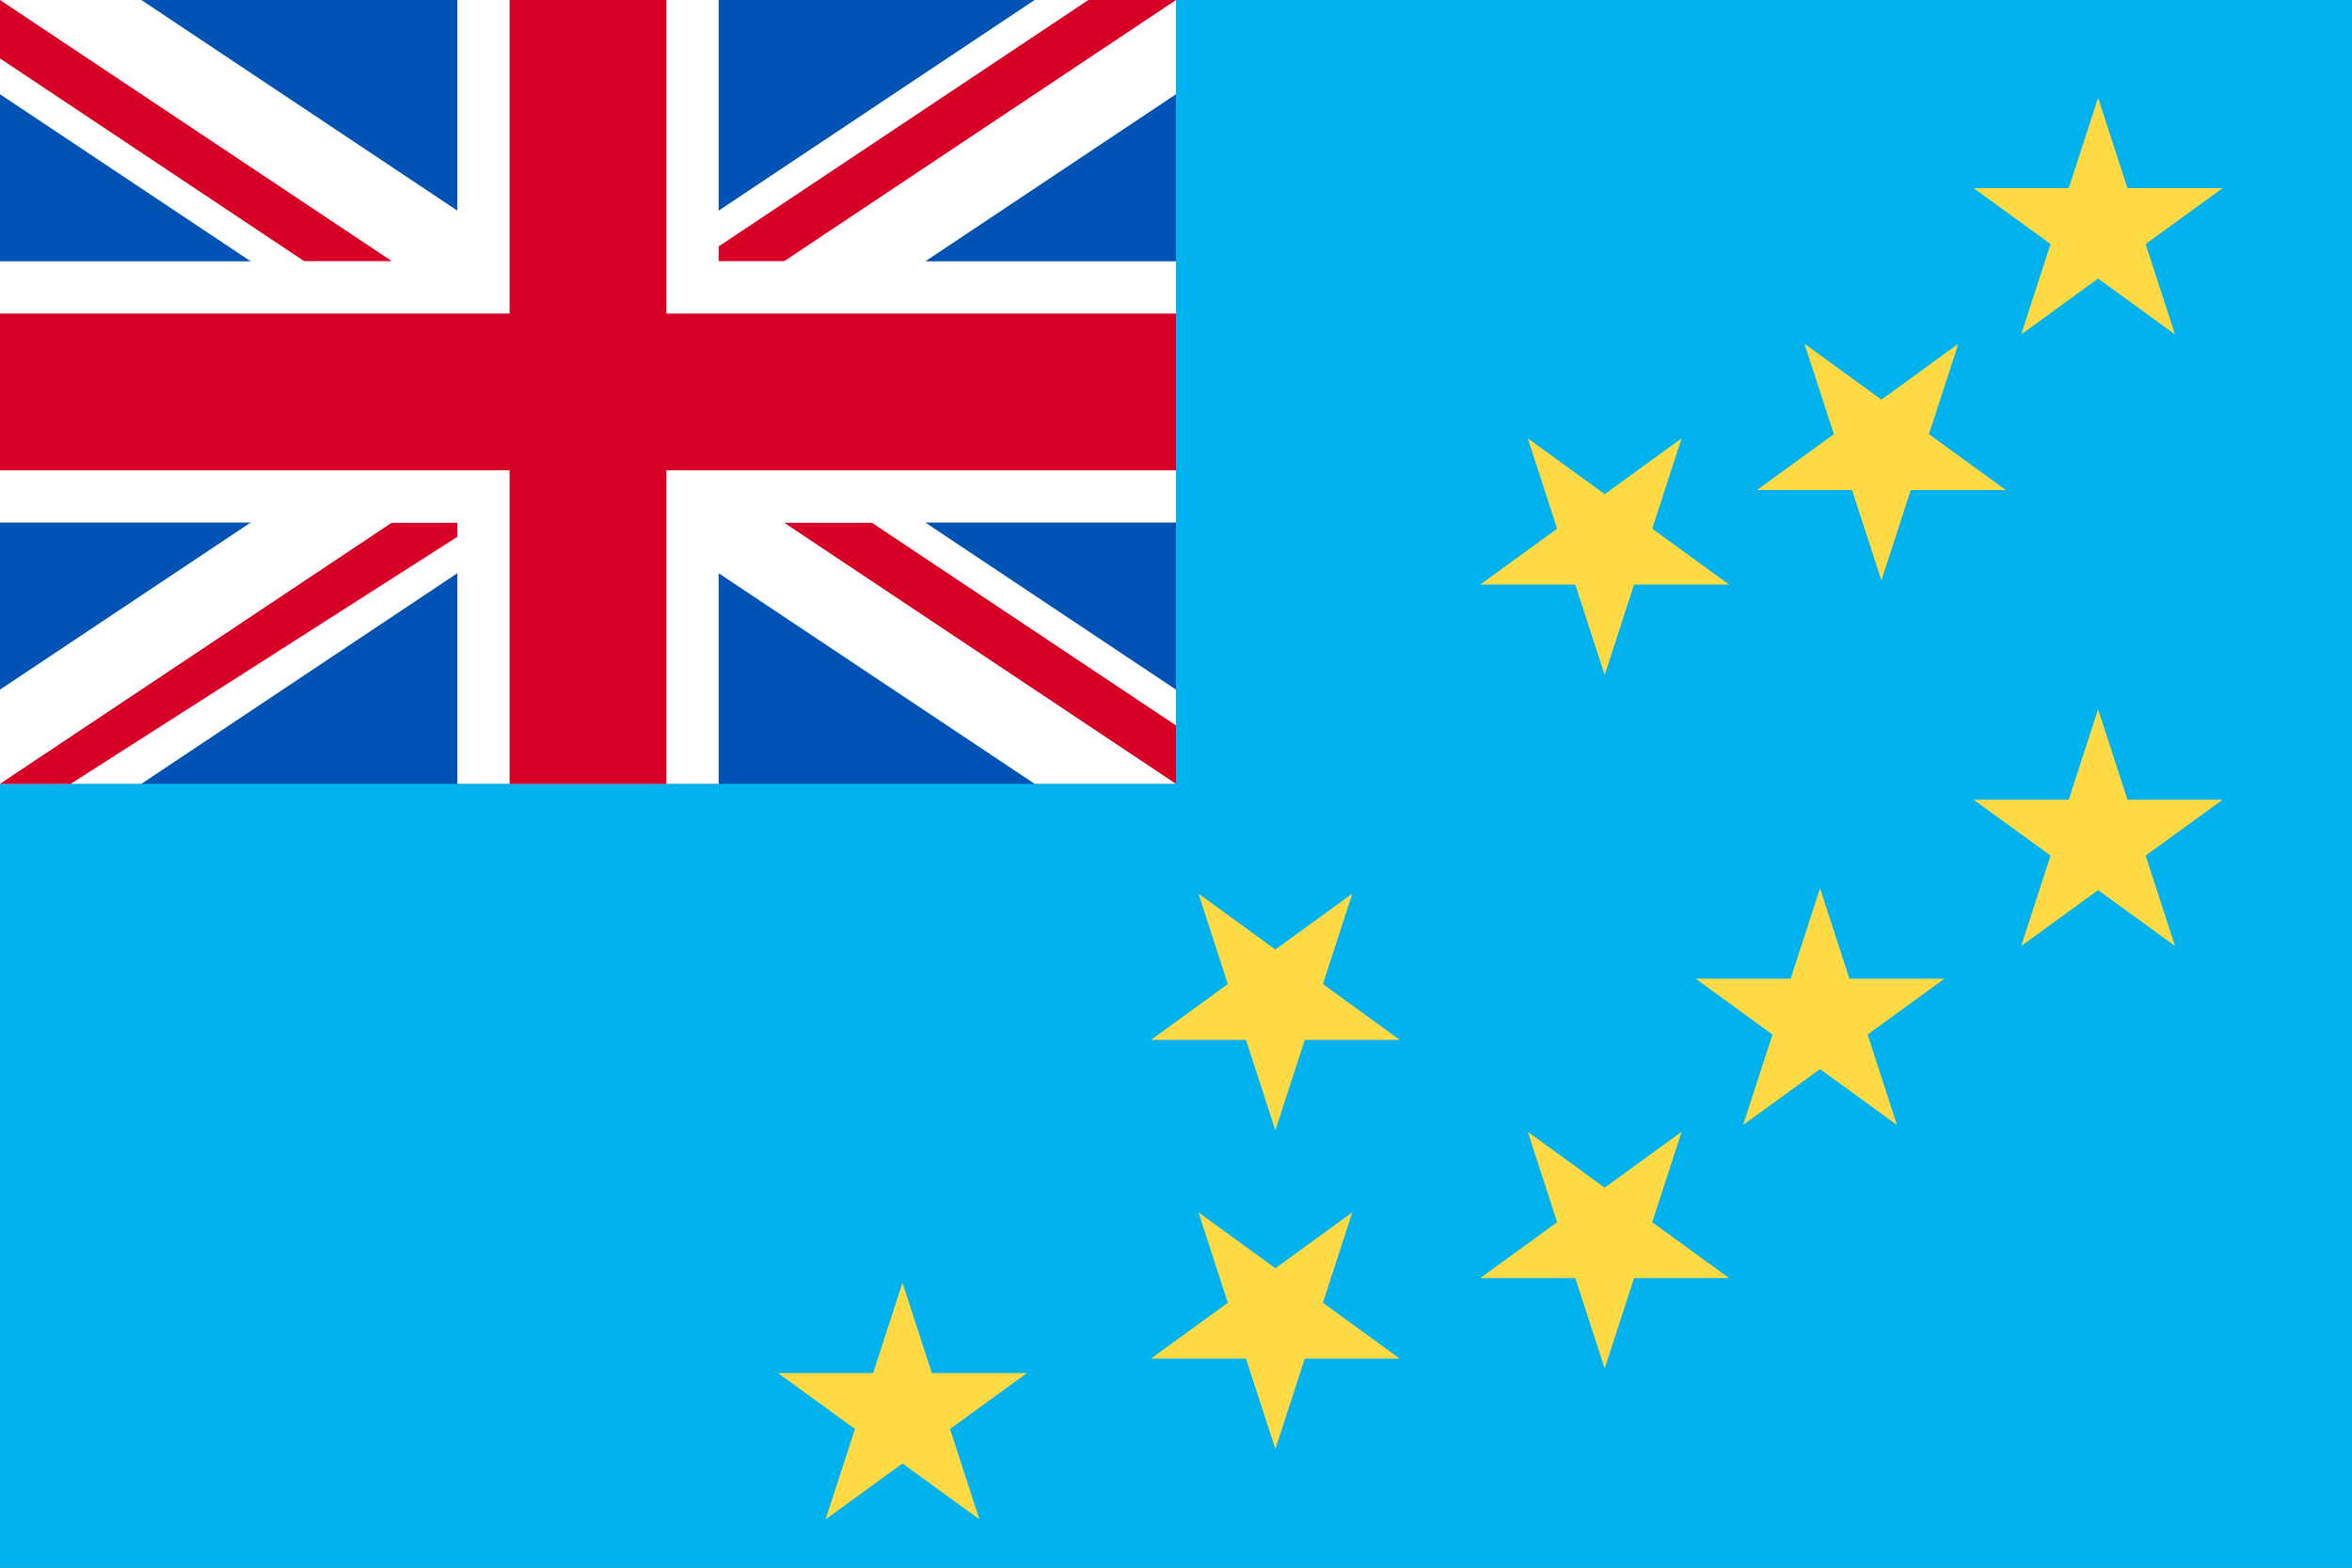
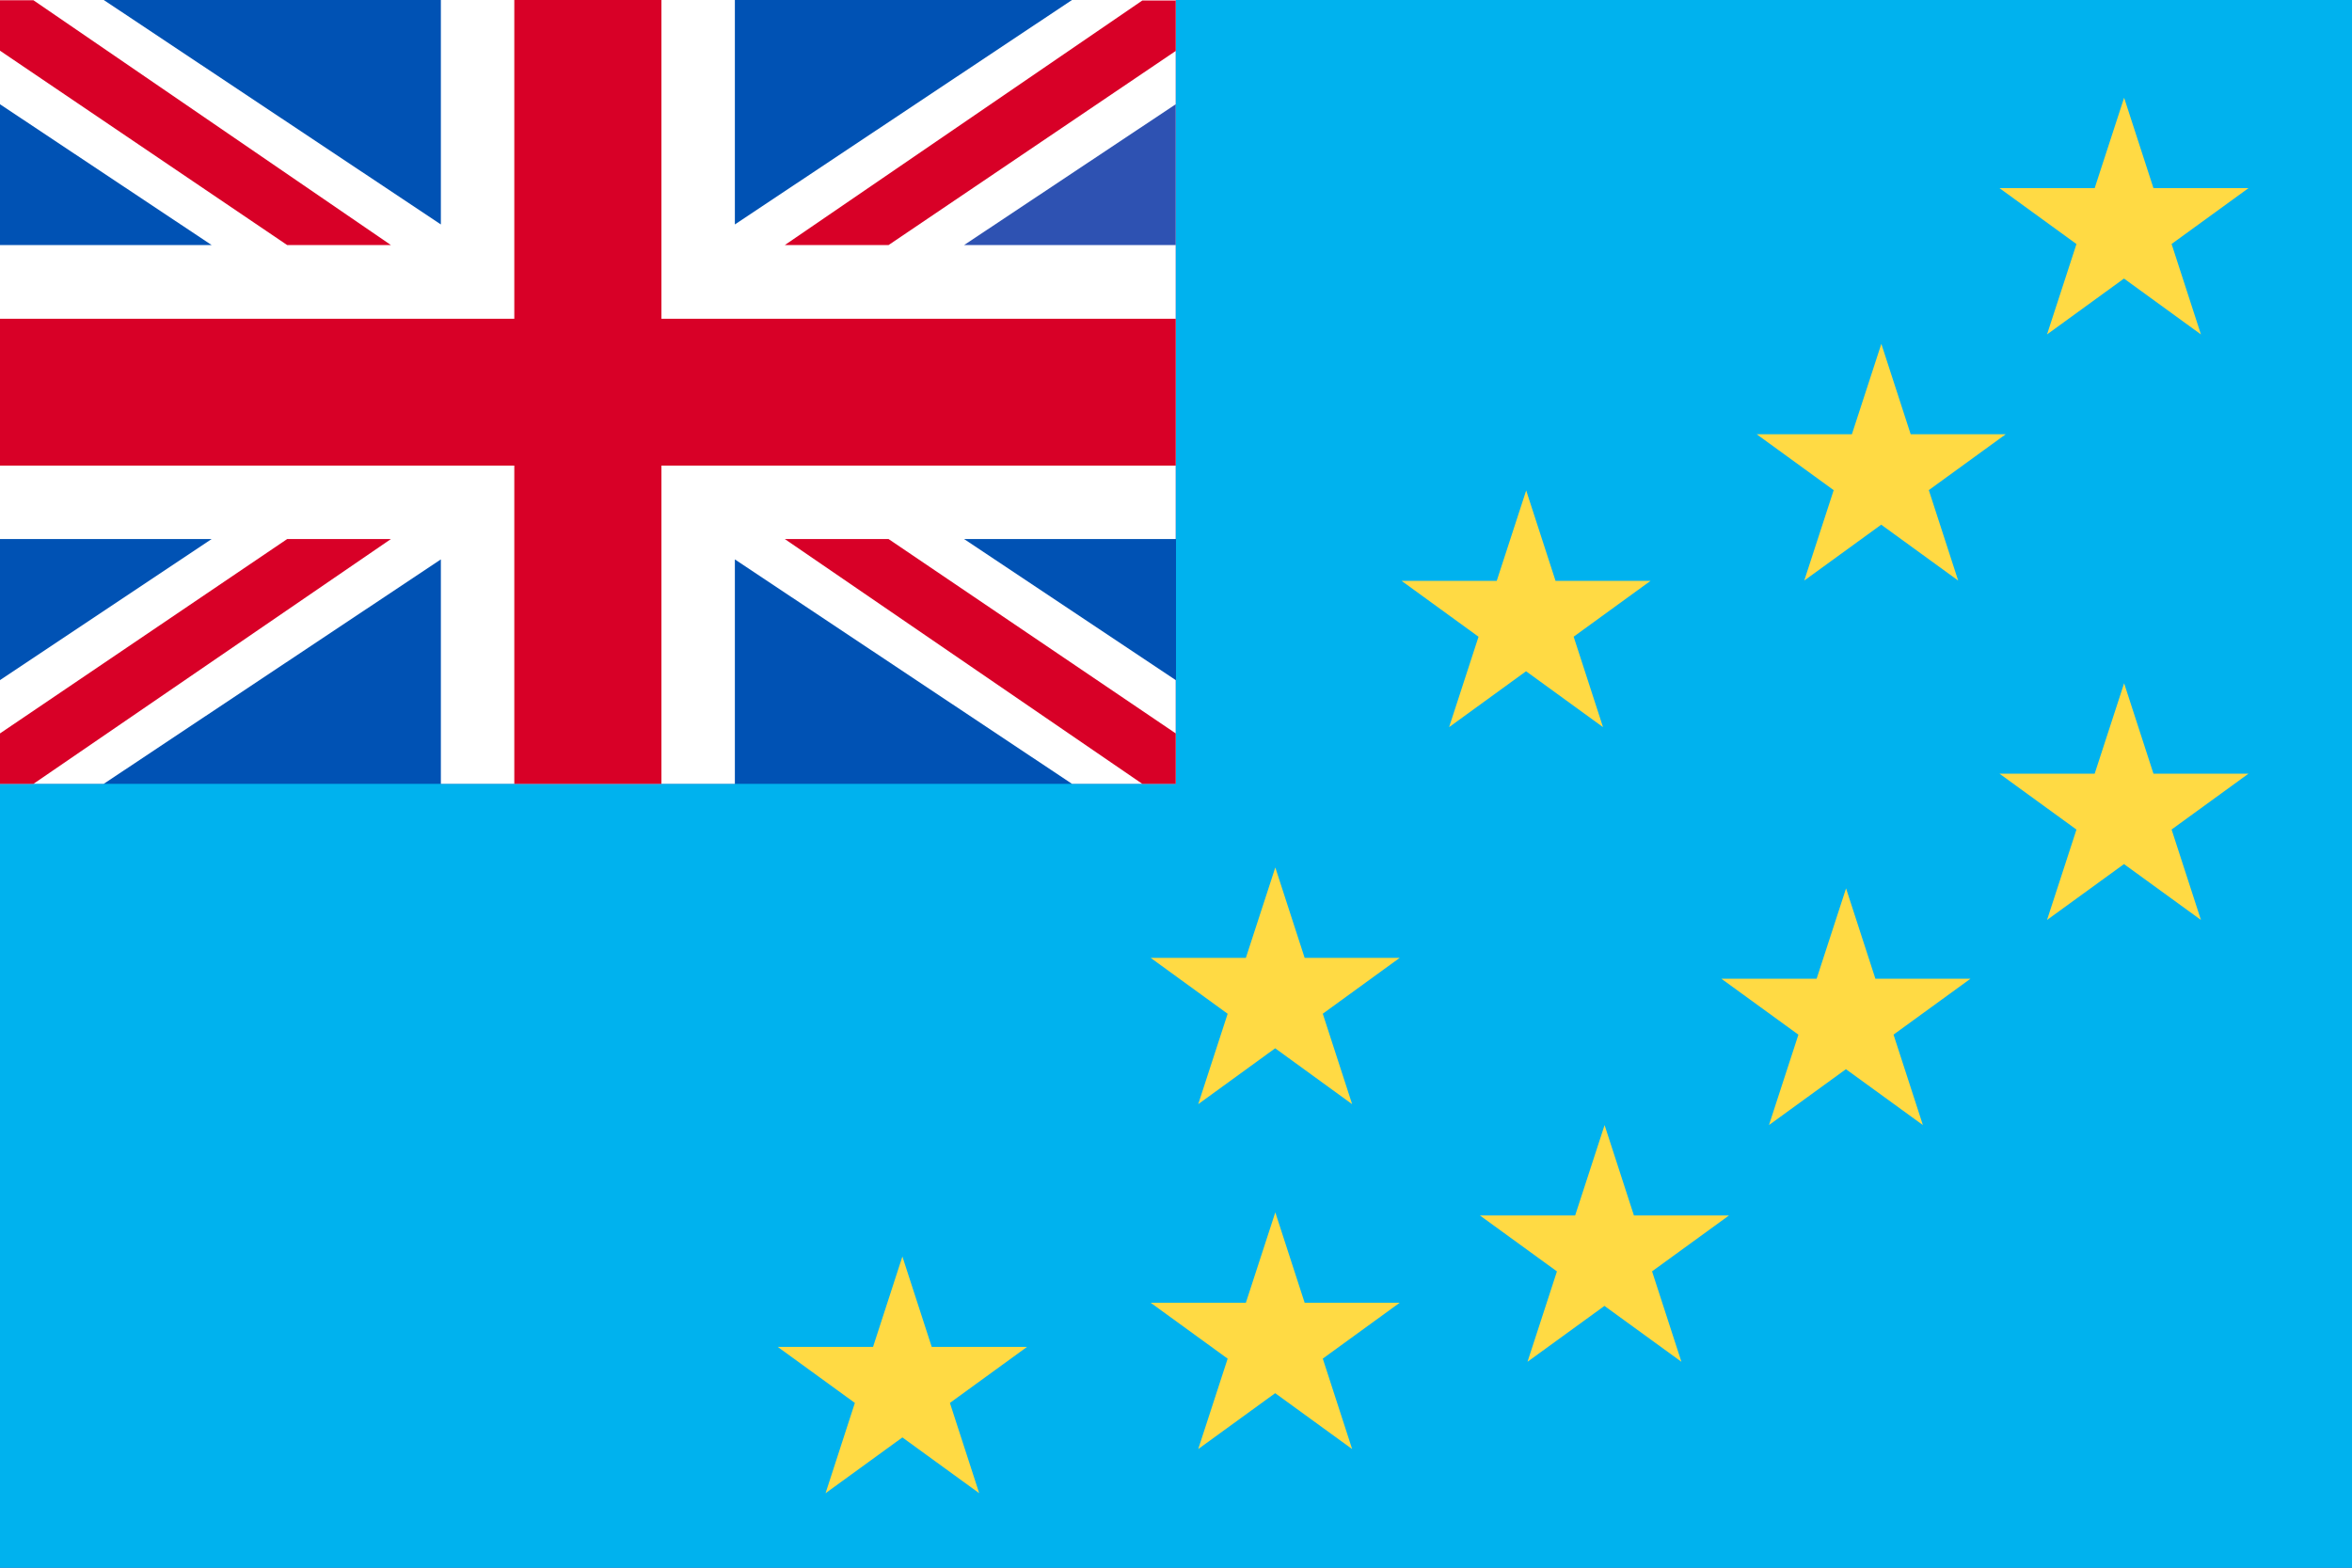
- <svg xmlns="http://www.w3.org/2000/svg" viewBox="0 0 900 600" version="1.1">
-   <clipPath id="c">
-     <path d="m0 0v150h700v150h-100zm0 300v50h300v-350h300z" />
-   </clipPath>
-   <rect width="900" height="600" fill="#0052b4" />
-   <path d="m0 300h450v-300h450v600h-900z" fill="#00b2ee" />
-   <path d="m345.34 490.91 29.437 90.597-77.066-55.992h95.259l-77.066 55.993z" fill="#ffda44" />
-   <path d="m517.46 464-29.437 90.597-29.437-90.597 77.066 55.992-95.26.001z" fill="#ffda44" />
-   <path d="m517.46 342.02-29.437 90.597-29.437-90.597 77.066 55.992-95.26.001z" fill="#ffda44" />
-   <path d="m643.47 433.17-29.437 90.597-29.437-90.597 77.066 55.992-95.26.001z" fill="#ffda44" />
-   <path d="m643.47 167.75-29.437 90.597-29.437-90.597 77.066 55.992-95.26.001z" fill="#ffda44" />
-   <path d="m696.44 339.96 29.437 90.597-77.067-55.992h95.259l-77.067 55.993z" fill="#ffda44" />
-   <path d="m749.36 131.56-29.437 90.597-29.437-90.597 77.067 55.992-95.26.001z" fill="#ffda44" />
-   <path d="m802.84 271.47 29.437 90.597-77.066-55.992h95.259l-77.066 55.993z" fill="#ffda44" />
-   <path d="m802.84 37.405 29.437 90.597-77.066-55.992h95.259l-77.066 55.993z" fill="#ffda44" />
-   <g transform="scale(1.2)">
-     <path d="m0 0v30.046l142.43 94.954-142.43 94.954v30.046l45.068 6e-5 142.43-94.954 142.43 94.954 45.068 6e-5-0-30.046-142.43-94.954 142.43-94.954v-30.046h-45.068l-142.43 94.954-142.43-94.954z" style="fill-rule:evenodd;fill:#ffffff" />
-     <path d="m0 250 125-83.334h27.951l-130.42 83.334zm0-250 125 83.333h-27.951l-97.049-64.699zm222.05 83.333 125-83.333h27.951l-125 83.333zm152.95 166.67-125-83.333h27.951l97.05 64.699z" fill="#d80027" />
-     <path d="m187.5 0v250m-187.5-125h375" style="stroke-width:83.333;stroke:#ffffff" />
-     <path d="m187.5 0v250m-187.5-125h375" style="stroke-width:50;stroke:#d80027" />
-   </g>
+ <svg xmlns="http://www.w3.org/2000/svg" version="1.1" viewBox="0 0 900 600">
+   <rect fill="#0052B4" width="900" height="600" />
+   <path fill="#00B2EE" d="M0,300h450V0h450v600H0V300z" />
+   <path fill="#FFDA44" d="M345.3,480.9l29.4,90.6l-77.1-56H393l-77.1,56L345.3,480.9z" />
+   <path fill="#FFDA44" d="M706.4,340l29.4,90.6l-77.1-56h95.3l-77.1,56L706.4,340z" />
+   <path fill="#FFDA44" d="M812.8,261.5l29.4,90.6l-77.1-56h95.3l-77.1,56L812.8,261.5z" />
+   <path fill="#FFDA44" d="M812.8,37.4l29.4,90.6l-77.1-56h95.3l-77.1,56L812.8,37.4z" />
+   <polygon fill="#FFFFFF" points="449.9,0 449.9,206.3 368.9,206.3 449.9,260.3 449.9,300 410.2,300 281.2,214.1 281.2,300 168.7,300 168.7,214.1 39.7,300 0,300 0,260.3 81,206.3 0,206.3 0,93.8 81,93.8 0,39.9 0,0 39.7,0 168.7,85.9 168.7,0 281.2,0 281.2,85.9 410.2,0 " />
+   <polygon fill="#D80027" points="253.1,0 196.8,0 196.8,122 0,122 0,178.2 196.8,178.2 196.8,300 253.1,300 253.1,178.2 449.9,178.2 449.9,122 253.1,122  " />
+   <polygon fill="#2E52B2" points="449.9,39.9 449.9,93.8 368.9,93.8 " />
+   <polygon fill="#D80027" points="0,300 0,280.7 109.9,206.3 149.6,206.3 12.8,300  " />
+   <polygon fill="#D80027" points="12.8,0.1 149.6,93.8 109.9,93.8 0,19.4 0,0.1 " />
+   <polygon fill="#D80027" points="449.9,0.2 449.9,19.5 340,93.8 300.3,93.8 437.1,0.2 " />
+   <polygon fill="#D80027" points="437.1,300 300.3,206.3 340,206.3 449.9,280.7 449.9,300 " />
+   <path fill="#FFDA44" d="M719.9,131.6l29.4,90.6l-77.1-56h95.3l-77.1,56L719.9,131.6z" />
+   <path fill="#FFDA44" d="M584,187.7l29.4,90.6l-77.1-56h95.3l-77.1,56L584,187.7z" />
+   <path fill="#FFDA44" d="M614,430.6l29.4,90.6l-77.1-56h95.3l-77.1,56L614,430.6z" />
+   <path fill="#FFDA44" d="M488,332l29.4,90.6l-77.1-56h95.3l-77.1,56L488,332z" />
+   <path fill="#FFDA44" d="M488,464l29.4,90.6l-77.1-56h95.3l-77.1,56L488,464z" />
</svg>
